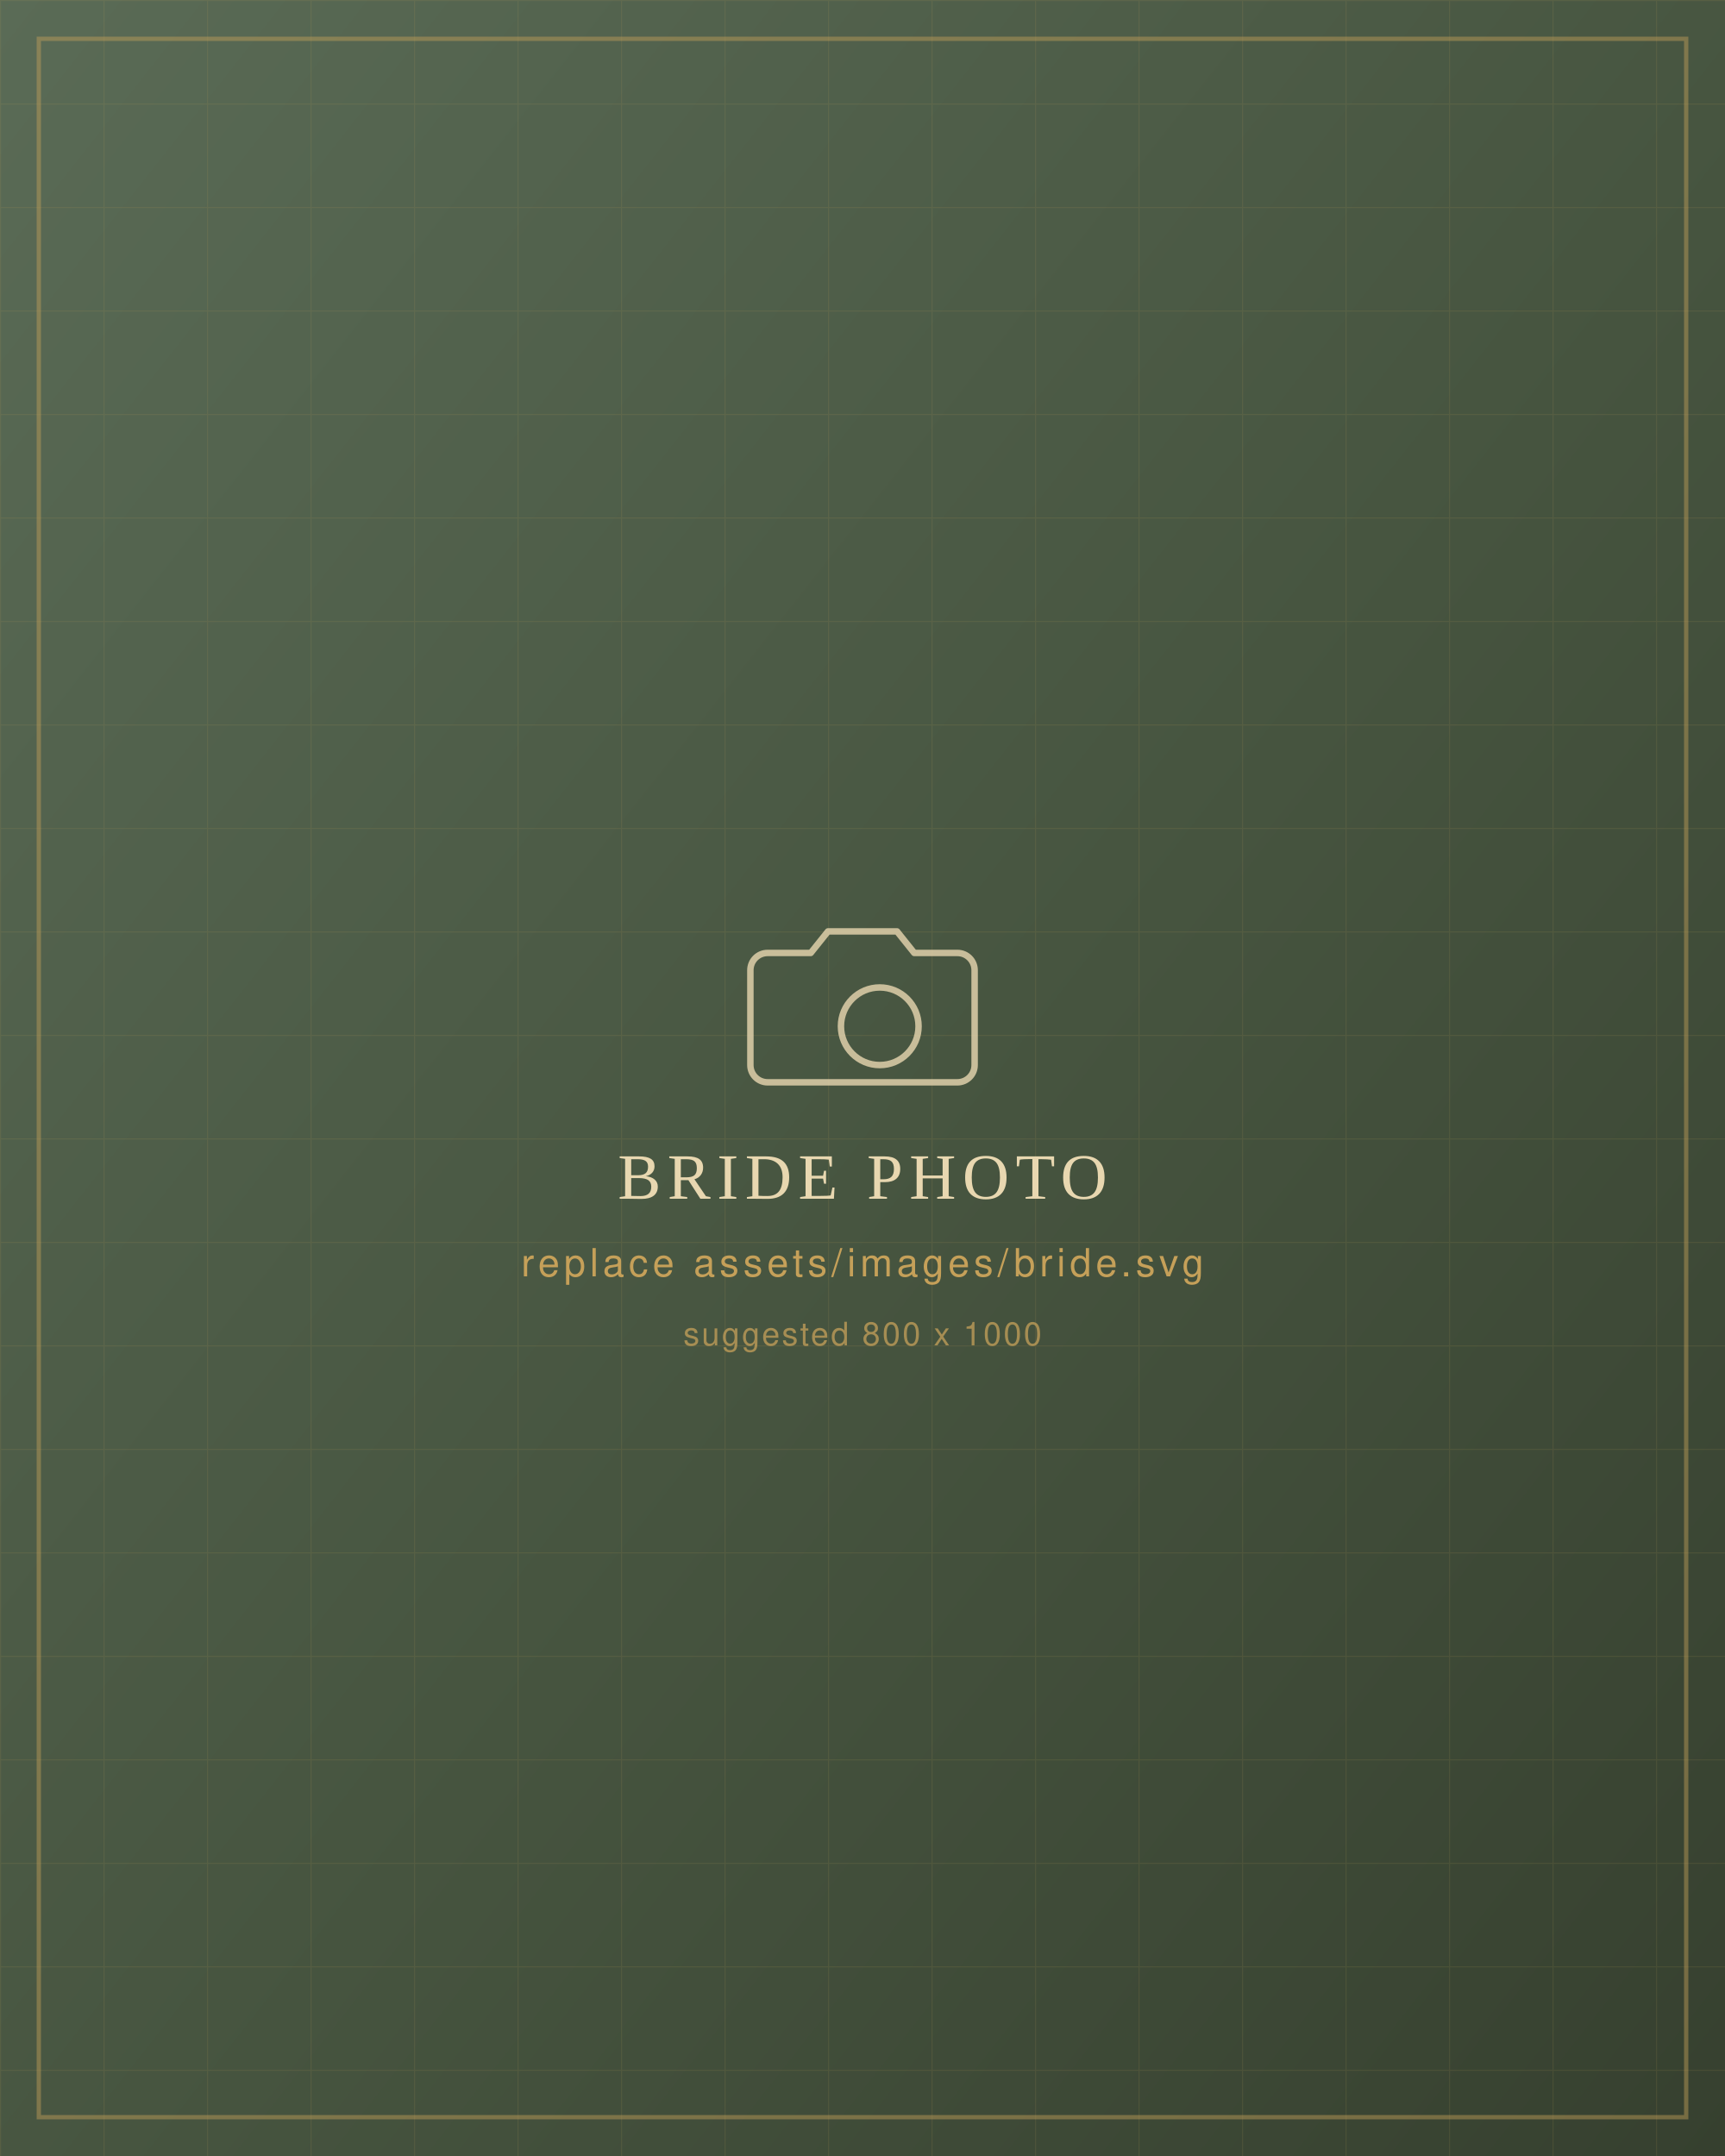
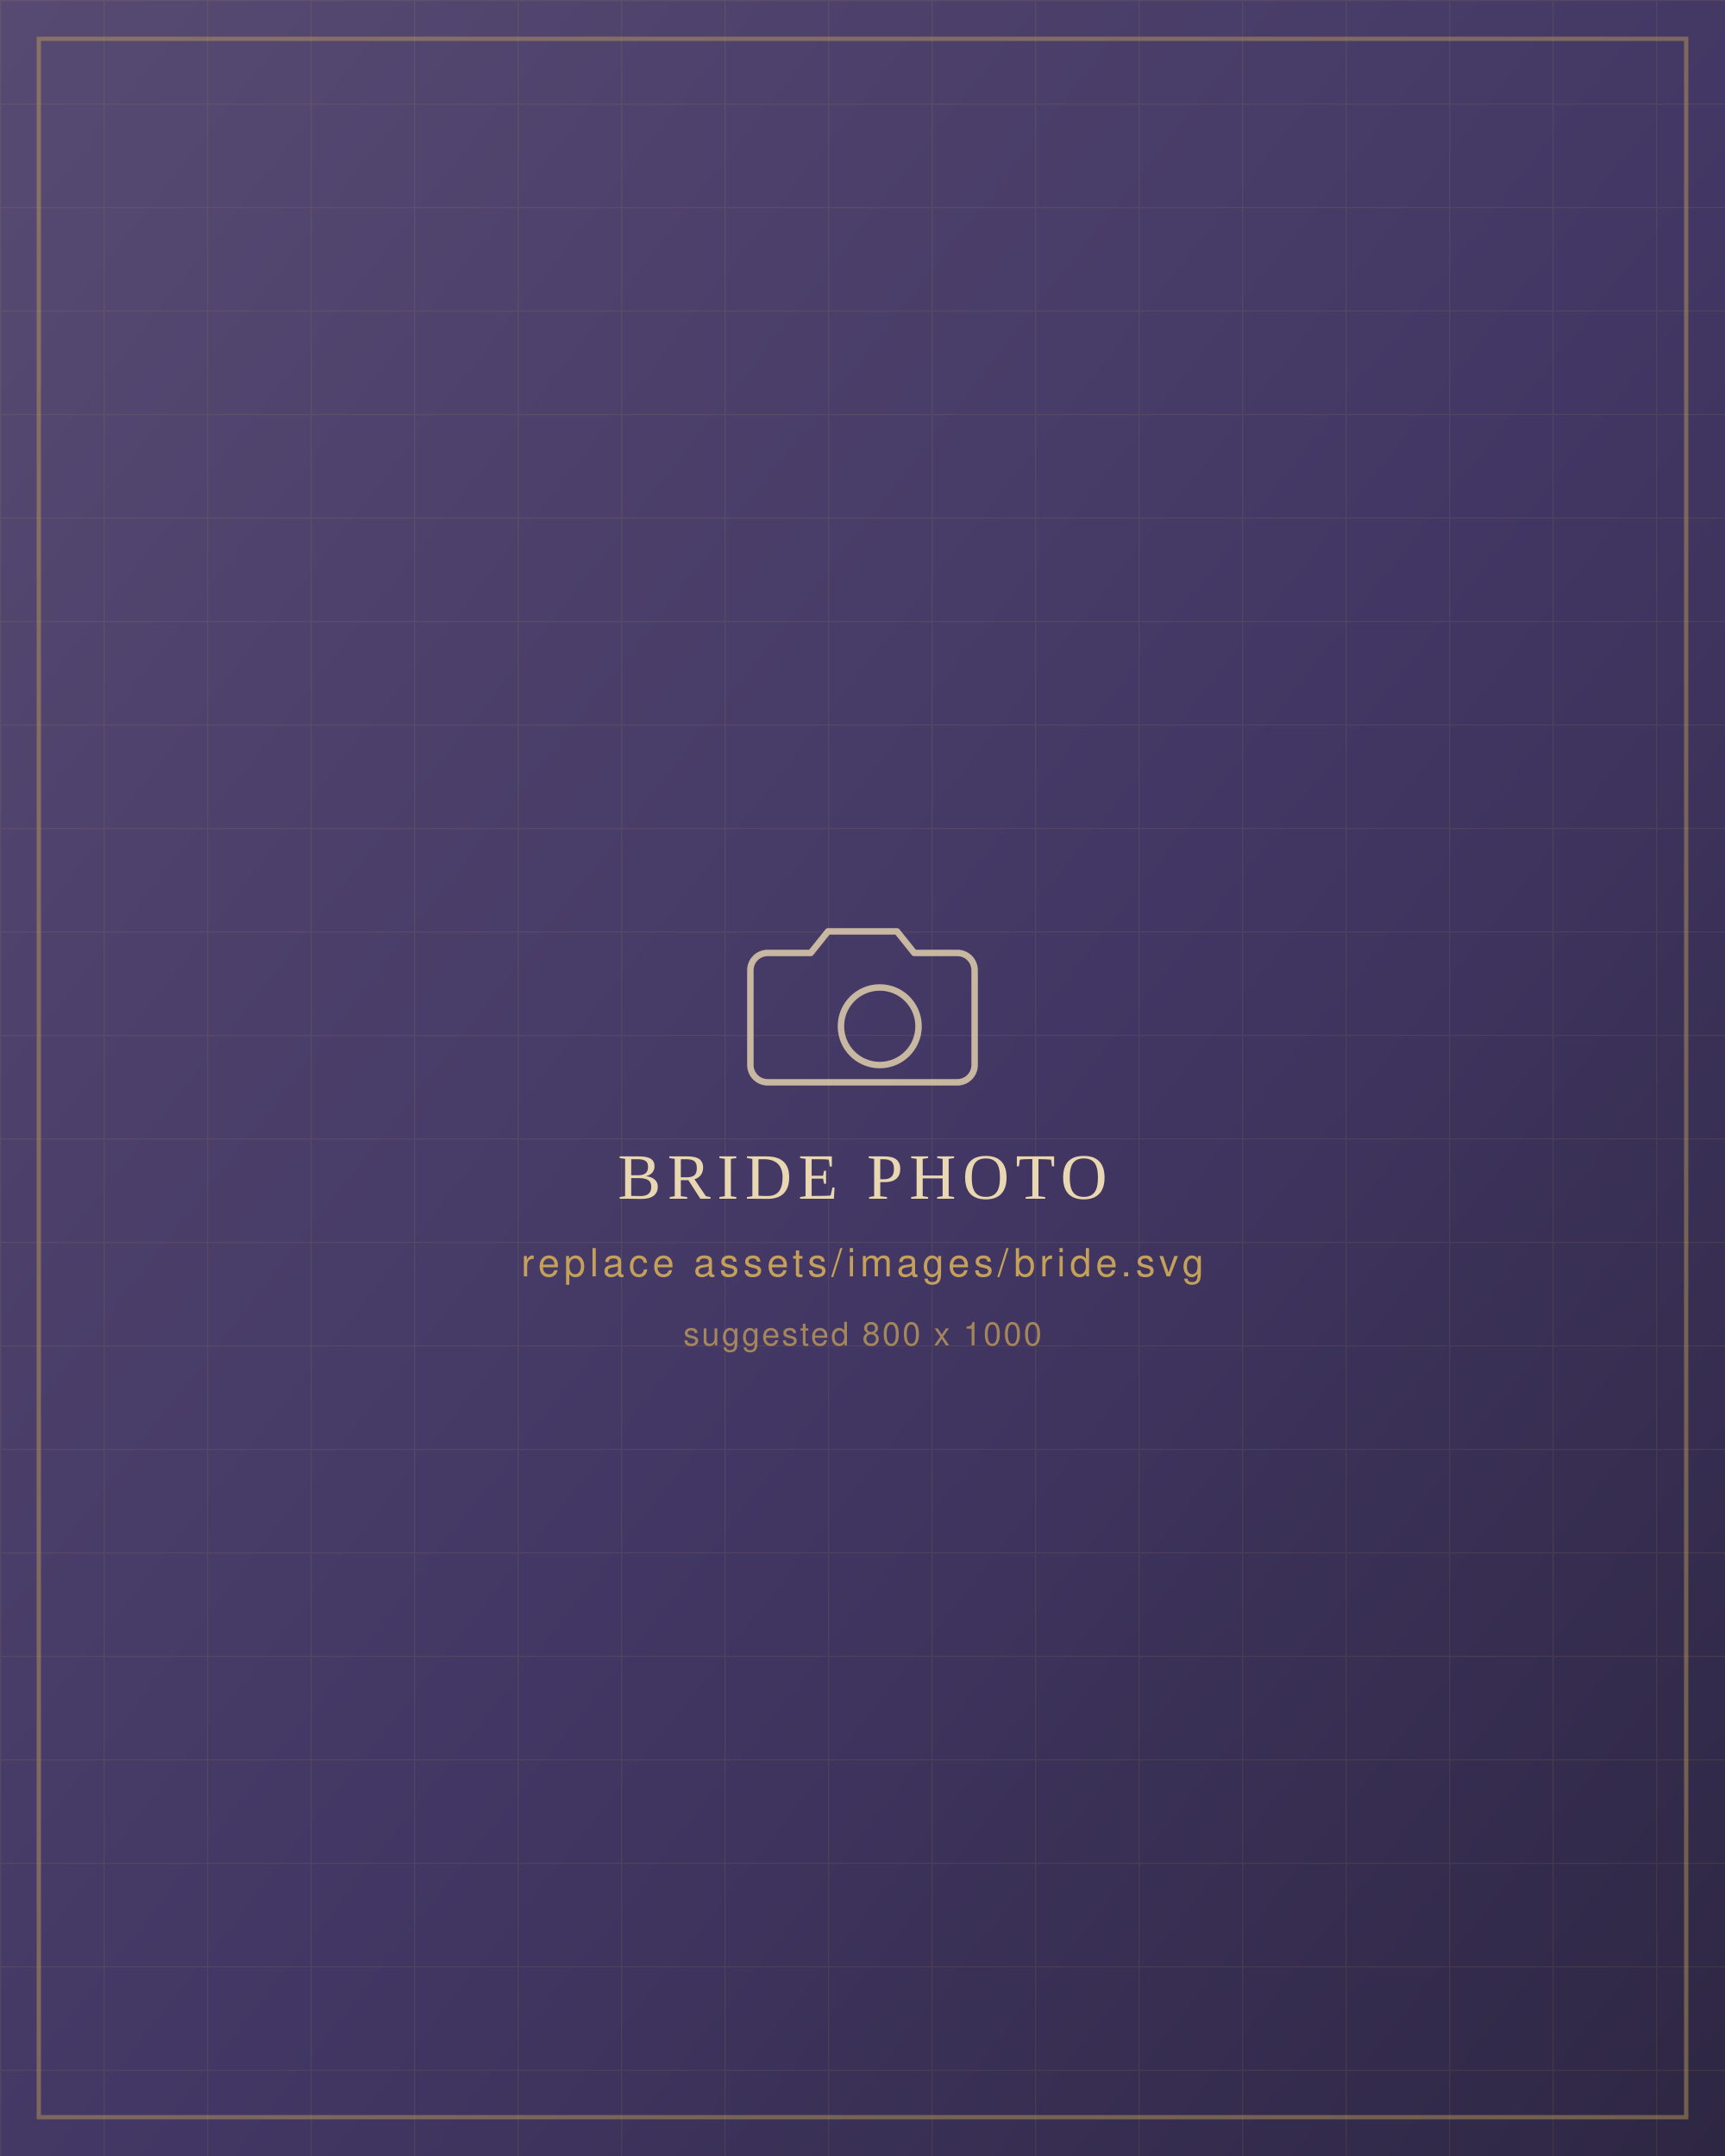
<svg xmlns="http://www.w3.org/2000/svg" viewBox="0 0 800 1000" width="800" height="1000" role="img" aria-label="BRIDE PHOTO placeholder">
  <defs>
    <linearGradient id="bg" x1="0" y1="0" x2="1" y2="1">
-       <stop offset="0" stop-color="#5A6B56" />
-       <stop offset="0.55" stop-color="#46543F" />
-       <stop offset="1" stop-color="#36402F" />
+       <stop offset="0" stop-color="#574A72" />
+       <stop offset="0.55" stop-color="#423764" />
+       <stop offset="1" stop-color="#2E2743" />
    </linearGradient>
    <pattern id="grid" width="48" height="48" patternUnits="userSpaceOnUse">
      <path d="M48 0H0V48" fill="none" stroke="#C5A059" stroke-opacity="0.12" stroke-width="1" />
    </pattern>
  </defs>
  <rect width="800" height="1000" fill="url(#bg)" />
  <rect width="800" height="1000" fill="url(#grid)" />
  <rect x="18" y="18" width="764" height="964" fill="none" stroke="#C5A059" stroke-opacity="0.45" stroke-width="2" />
  <g transform="translate(400 460)" fill="none" stroke="#E8D7B0" stroke-opacity="0.8" stroke-width="3" stroke-linejoin="round" stroke-linecap="round">
    <path d="M-44 -18h20l8-10h32l8 10h20a8 8 0 0 1 8 8v44a8 8 0 0 1-8 8h-88a8 8 0 0 1-8-8v-44a8 8 0 0 1 8-8z" />
    <circle cx="8" cy="16" r="18" />
  </g>
  <text x="400" y="556" text-anchor="middle" fill="#E8D7B0" font-family="Georgia, 'Times New Roman', serif" font-size="30" letter-spacing="3">BRIDE PHOTO</text>
  <text x="400" y="592" text-anchor="middle" fill="#C5A059" font-family="Helvetica, Arial, sans-serif" font-size="18" letter-spacing="2">replace assets/images/bride.svg</text>
  <text x="400" y="624" text-anchor="middle" fill="#C5A059" fill-opacity="0.75" font-family="Helvetica, Arial, sans-serif" font-size="15" letter-spacing="1">suggested 800 x 1000</text>
</svg>
